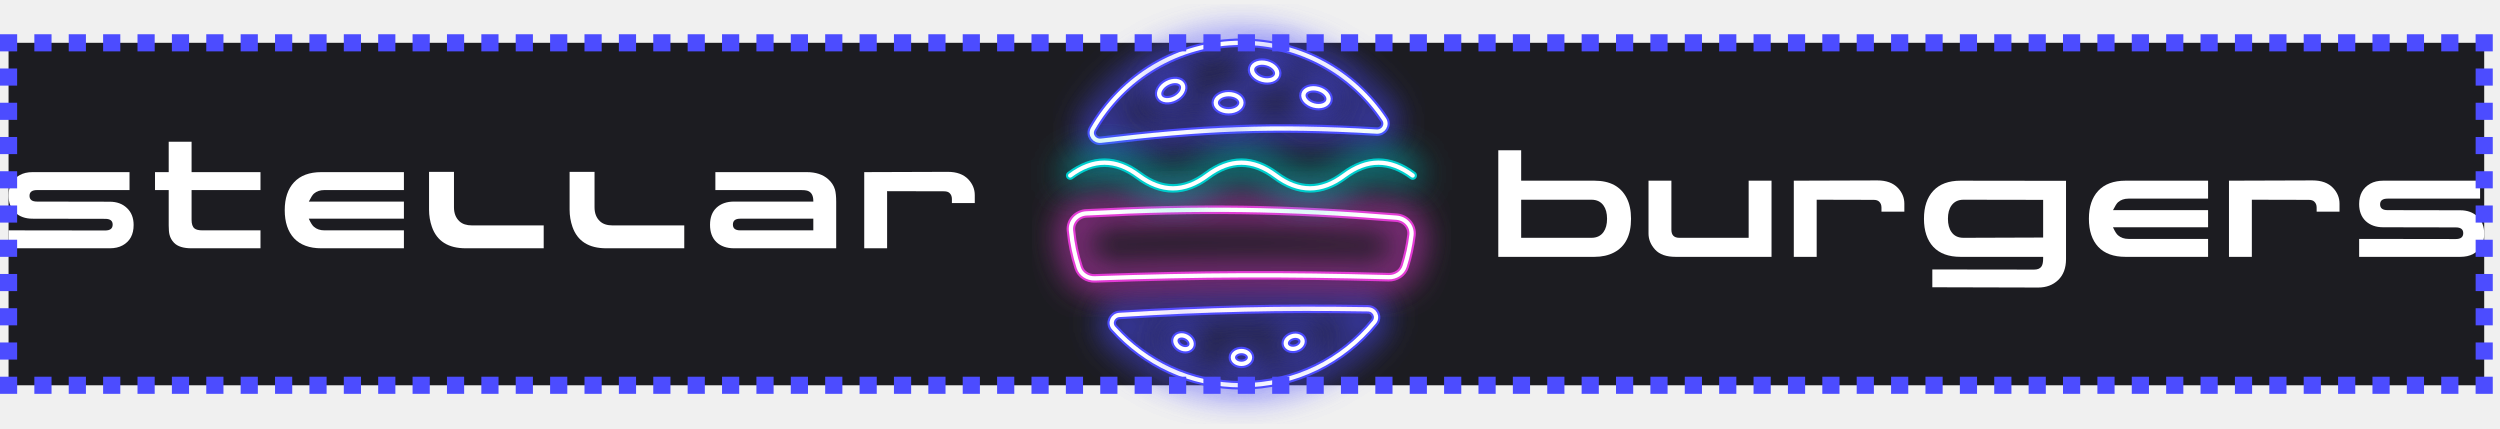
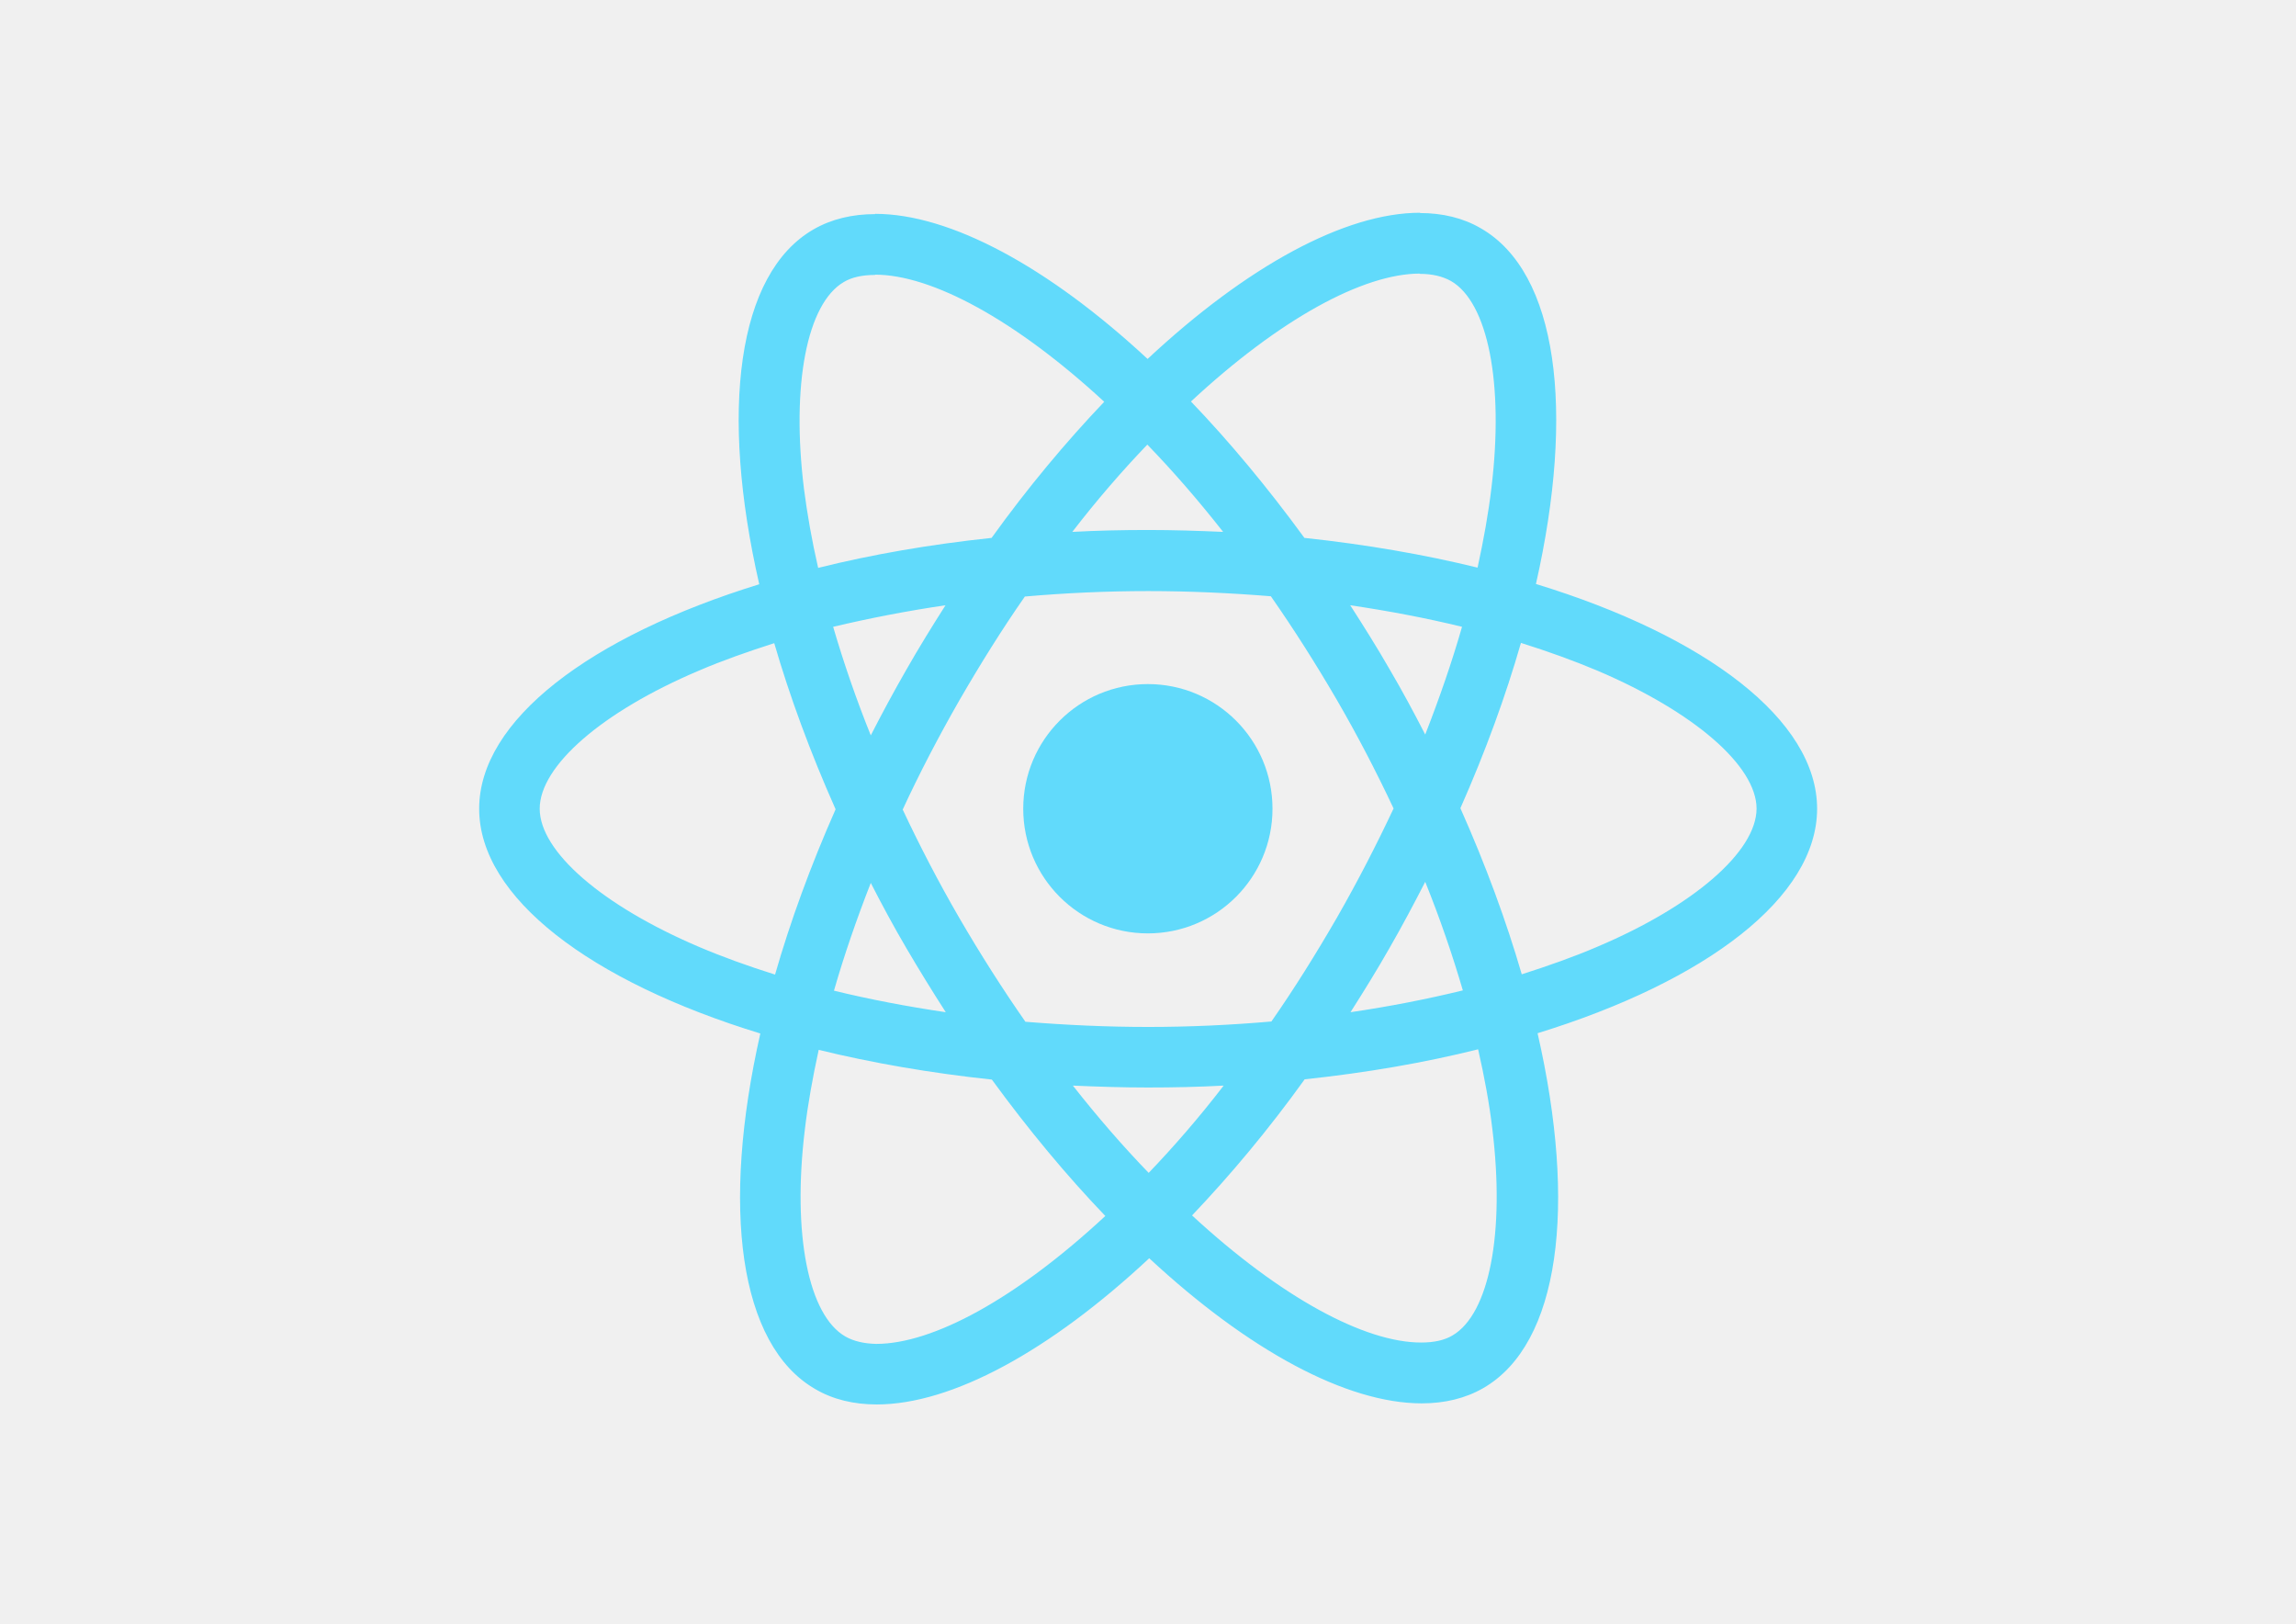
- <svg xmlns="http://www.w3.org/2000/svg" width="292" height="50" viewBox="0 0 292 50" fill="none">
-   <path d="M1 5H290.155V45H1V5Z" fill="#1C1C21" />
-   <g filter="url(#filter0_f_34135_704)">
-     <path d="M160.513 37.633C161.013 37.02 160.562 36.14 159.77 36.127C149.664 35.96 141.212 36.147 130.758 36.783C129.967 36.831 129.555 37.731 130.083 38.322C133.746 42.42 139.074 45 145.004 45C151.26 45 156.845 42.129 160.513 37.633Z" stroke="#4C4CFF" stroke-linecap="round" stroke-linejoin="round" />
-     <path d="M127.643 15.058C127.252 15.738 127.827 16.529 128.606 16.436C140.173 15.048 148.698 14.634 160.788 15.37C161.575 15.418 162.104 14.587 161.668 13.931C158.083 8.548 151.958 5 145.004 5C137.576 5 131.093 9.048 127.643 15.058Z" stroke="#4C4CFF" stroke-linecap="round" stroke-linejoin="round" />
+ <svg xmlns="http://www.w3.org/2000/svg" viewBox="0 0 841.9 595.3">
+   <g fill="#61DAFB">
+     <path d="M666.3 296.5c0-32.5-40.7-63.3-103.1-82.4 14.4-63.6 8-114.2-20.2-130.4-6.5-3.8-14.1-5.6-22.4-5.6v22.3c4.6 0 8.3.9 11.4 2.6 13.6 7.8 19.5 37.5 14.9 75.7-1.1 9.4-2.9 19.3-5.1 29.4-19.6-4.8-41-8.5-63.5-10.9-13.5-18.5-27.5-35.3-41.6-50 32.6-30.3 63.2-46.9 84-46.9V78c-27.5 0-63.5 19.6-99.9 53.6-36.4-33.8-72.4-53.2-99.9-53.2v22.3c20.7 0 51.4 16.5 84 46.6-14 14.7-28 31.4-41.3 49.9-22.6 2.4-44 6.1-63.6 11-2.3-10-4-19.7-5.2-29-4.7-38.2 1.1-67.9 14.6-75.8 3-1.8 6.9-2.6 11.5-2.6V78.5c-8.4 0-16 1.8-22.6 5.6-28.1 16.2-34.4 66.7-19.9 130.1-62.2 19.2-102.7 49.9-102.7 82.3 0 32.5 40.7 63.3 103.1 82.4-14.4 63.6-8 114.2 20.2 130.4 6.5 3.8 14.1 5.6 22.5 5.6 27.5 0 63.5-19.6 99.9-53.6 36.4 33.8 72.4 53.2 99.9 53.2 8.4 0 16-1.8 22.6-5.6 28.1-16.2 34.4-66.7 19.9-130.1 62-19.1 102.5-49.9 102.5-82.3zm-130.2-66.7c-3.7 12.9-8.3 26.2-13.5 39.5-4.1-8-8.4-16-13.1-24-4.6-8-9.5-15.8-14.4-23.4 14.2 2.1 27.9 4.7 41 7.9zm-45.8 106.5c-7.8 13.5-15.8 26.3-24.1 38.2-14.9 1.3-30 2-45.2 2-15.1 0-30.2-.7-45-1.9-8.3-11.9-16.4-24.6-24.2-38-7.6-13.1-14.5-26.4-20.8-39.8 6.2-13.4 13.2-26.8 20.7-39.9 7.8-13.5 15.8-26.3 24.1-38.2 14.9-1.3 30-2 45.2-2 15.1 0 30.2.7 45 1.9 8.3 11.9 16.4 24.6 24.2 38 7.6 13.1 14.5 26.4 20.8 39.8-6.3 13.4-13.2 26.8-20.7 39.9zm32.3-13c5.4 13.4 10 26.8 13.8 39.8-13.1 3.2-26.9 5.9-41.2 8 4.9-7.7 9.8-15.6 14.4-23.7 4.6-8 8.9-16.1 13-24.1zM421.2 430c-9.3-9.6-18.6-20.3-27.8-32 9 .4 18.2.7 27.5.7 9.4 0 18.7-.2 27.8-.7-9 11.7-18.3 22.4-27.5 32zm-74.4-58.9c-14.2-2.1-27.9-4.7-41-7.9 3.7-12.9 8.3-26.2 13.5-39.5 4.1 8 8.4 16 13.1 24 4.7 8 9.5 15.8 14.4 23.4zM420.7 163c9.3 9.6 18.6 20.3 27.8 32-9-.4-18.2-.7-27.5-.7-9.4 0-18.7.2-27.8.7 9-11.7 18.3-22.4 27.5-32zm-74 58.9c-4.9 7.7-9.8 15.6-14.4 23.7-4.6 8-8.9 16-13 24-5.4-13.4-10-26.8-13.8-39.8 13.1-3.1 26.9-5.8 41.2-7.9zm-90.5 125.2c-35.4-15.1-58.3-34.9-58.3-50.6 0-15.7 22.9-35.6 58.3-50.6 8.6-3.7 18-7 27.7-10.1 5.7 19.6 13.2 40 22.5 60.9-9.2 20.8-16.6 41.1-22.2 60.6-9.9-3.1-19.3-6.5-28-10.2zM310 490c-13.6-7.8-19.5-37.5-14.9-75.7 1.1-9.4 2.9-19.3 5.1-29.4 19.6 4.8 41 8.5 63.5 10.9 13.5 18.5 27.5 35.3 41.6 50-32.6 30.3-63.2 46.9-84 46.9-4.5-.1-8.3-1-11.3-2.7zm237.2-76.2c4.7 38.2-1.1 67.9-14.6 75.8-3 1.8-6.9 2.6-11.5 2.6-20.7 0-51.4-16.5-84-46.6 14-14.7 28-31.4 41.3-49.9 22.6-2.4 44-6.1 63.6-11 2.3 10.1 4.1 19.8 5.2 29.1zm38.5-66.7c-8.6 3.7-18 7-27.7 10.1-5.7-19.6-13.2-40-22.5-60.9 9.2-20.8 16.6-41.1 22.2-60.6 9.9 3.1 19.3 6.5 28.1 10.2 35.4 15.1 58.3 34.9 58.3 50.6-.1 15.7-23 35.6-58.4 50.6zM320.8 78.4z" />
+     <circle cx="420.9" cy="296.5" r="45.7" />
+     <path d="M520.5 78.1z" />
  </g>
-   <g filter="url(#filter1_f_34135_704)">
-     <path d="M160.513 37.633C161.013 37.02 160.562 36.14 159.77 36.127C149.664 35.96 141.212 36.147 130.758 36.783C129.967 36.831 129.555 37.731 130.083 38.322C133.746 42.42 139.074 45 145.004 45C151.26 45 156.845 42.129 160.513 37.633Z" stroke="#4C4CFF" stroke-linecap="round" stroke-linejoin="round" />
-     <path d="M127.643 15.058C127.252 15.738 127.827 16.529 128.606 16.436C140.173 15.048 148.698 14.634 160.788 15.37C161.575 15.418 162.104 14.587 161.668 13.931C158.083 8.548 151.958 5 145.004 5C137.576 5 131.093 9.048 127.643 15.058Z" stroke="#4C4CFF" stroke-linecap="round" stroke-linejoin="round" />
-   </g>
-   <path d="M160.513 37.633C161.013 37.02 160.562 36.14 159.77 36.127C149.664 35.96 141.212 36.147 130.758 36.783C129.967 36.831 129.555 37.731 130.083 38.322C133.746 42.42 139.074 45 145.004 45C151.26 45 156.845 42.129 160.513 37.633Z" stroke="#4C4CFF" stroke-linecap="round" stroke-linejoin="round" />
-   <path d="M127.643 15.058C127.252 15.738 127.827 16.529 128.606 16.436C140.173 15.048 148.698 14.634 160.788 15.37C161.575 15.418 162.104 14.587 161.668 13.931C158.083 8.548 151.958 5 145.004 5C137.576 5 131.093 9.048 127.643 15.058Z" stroke="#4C4CFF" stroke-linecap="round" stroke-linejoin="round" />
-   <path d="M160.513 37.633C161.013 37.02 160.562 36.14 159.77 36.127C149.664 35.96 141.212 36.147 130.758 36.783C129.967 36.831 129.555 37.731 130.083 38.322C133.746 42.42 139.074 45 145.004 45C151.26 45 156.845 42.129 160.513 37.633Z" stroke="white" stroke-width="0.5" stroke-linecap="round" stroke-linejoin="round" />
-   <path d="M127.643 15.058C127.252 15.738 127.827 16.529 128.606 16.436C140.173 15.048 148.698 14.634 160.788 15.37C161.575 15.418 162.104 14.587 161.668 13.931C158.083 8.548 151.958 5 145.004 5C137.576 5 131.093 9.048 127.643 15.058Z" stroke="white" stroke-width="0.5" stroke-linecap="round" stroke-linejoin="round" />
-   <g filter="url(#filter2_f_34135_704)">
-     <path d="M164.859 27.466C164.988 26.413 164.172 25.512 163.115 25.426C150.235 24.388 140.184 24.225 126.89 24.924C125.831 24.98 124.99 25.86 125.089 26.916C125.23 28.415 125.537 29.865 125.991 31.25C126.253 32.047 127.032 32.541 127.871 32.512C140.383 32.078 150.06 32.047 162.196 32.375C163.035 32.397 163.811 31.898 164.066 31.098C164.439 29.93 164.707 28.715 164.859 27.466Z" stroke="#E33CD5" stroke-linecap="round" stroke-linejoin="round" />
-   </g>
-   <g filter="url(#filter3_f_34135_704)">
-     <path d="M164.859 27.466C164.988 26.413 164.172 25.512 163.115 25.426C150.235 24.388 140.184 24.225 126.89 24.924C125.831 24.98 124.99 25.86 125.089 26.916C125.23 28.415 125.537 29.865 125.991 31.25C126.253 32.047 127.032 32.541 127.871 32.512C140.383 32.078 150.06 32.047 162.196 32.375C163.035 32.397 163.811 31.898 164.066 31.098C164.439 29.93 164.707 28.715 164.859 27.466Z" stroke="#E33CD5" stroke-linecap="round" stroke-linejoin="round" />
-   </g>
-   <path d="M164.859 27.466C164.988 26.413 164.172 25.512 163.115 25.426C150.235 24.388 140.184 24.225 126.89 24.924C125.831 24.98 124.99 25.86 125.089 26.916C125.23 28.415 125.537 29.865 125.991 31.25C126.253 32.047 127.032 32.541 127.871 32.512C140.383 32.078 150.06 32.047 162.196 32.375C163.035 32.397 163.811 31.898 164.066 31.098C164.439 29.93 164.707 28.715 164.859 27.466Z" stroke="#E33CD5" stroke-linecap="round" stroke-linejoin="round" />
-   <path d="M164.859 27.466C164.988 26.413 164.172 25.512 163.115 25.426C150.235 24.388 140.184 24.225 126.89 24.924C125.831 24.98 124.99 25.86 125.089 26.916C125.23 28.415 125.537 29.865 125.991 31.25C126.253 32.047 127.032 32.541 127.871 32.512C140.383 32.078 150.06 32.047 162.196 32.375C163.035 32.397 163.811 31.898 164.066 31.098C164.439 29.93 164.707 28.715 164.859 27.466Z" stroke="white" stroke-width="0.5" stroke-linecap="round" stroke-linejoin="round" />
-   <g filter="url(#filter4_f_34135_704)">
-     <path d="M125 20.5C127.667 18.5 130.333 18.5 133 20.5C135.667 22.5 138.333 22.5 141 20.5C143.667 18.5 146.333 18.5 149 20.5C151.667 22.5 154.333 22.5 157 20.5C159.667 18.5 162.333 18.5 165 20.5" stroke="#00CCCC" stroke-linecap="round" stroke-linejoin="round" />
-   </g>
-   <g filter="url(#filter5_f_34135_704)">
-     <path d="M125 20.5C127.667 18.5 130.333 18.5 133 20.5C135.667 22.5 138.333 22.5 141 20.5C143.667 18.5 146.333 18.5 149 20.5C151.667 22.5 154.333 22.5 157 20.5C159.667 18.5 162.333 18.5 165 20.5" stroke="#00CCCC" stroke-linecap="round" stroke-linejoin="round" />
-   </g>
-   <path d="M125 20.5C127.667 18.5 130.333 18.5 133 20.5C135.667 22.5 138.333 22.5 141 20.5C143.667 18.5 146.333 18.5 149 20.5C151.667 22.5 154.333 22.5 157 20.5C159.667 18.5 162.333 18.5 165 20.5" stroke="#00CCCC" stroke-linecap="round" stroke-linejoin="round" />
-   <path d="M125 20.5C127.667 18.5 130.333 18.5 133 20.5C135.667 22.5 138.333 22.5 141 20.5C143.667 18.5 146.333 18.5 149 20.5C151.667 22.5 154.333 22.5 157 20.5C159.667 18.5 162.333 18.5 165 20.5" stroke="white" stroke-width="0.5" stroke-linecap="round" stroke-linejoin="round" />
-   <g filter="url(#filter6_f_34135_704)">
-     <ellipse rx="1" ry="0.75" transform="matrix(0.885492 0.464655 0.464655 -0.885492 138.234 39.9812)" stroke="#4C4CFF" />
-     <ellipse cx="153.708" cy="11.354" rx="1.5" ry="1" transform="rotate(15 153.708 11.3542)" stroke="#4C4CFF" />
-     <ellipse rx="1" ry="0.75" transform="matrix(0.965926 -0.258819 -0.258819 -0.965926 151.16 39.9833)" stroke="#4C4CFF" />
-     <ellipse cx="143.5" cy="12" rx="1.5" ry="1" transform="rotate(180 143.5 12)" stroke="#4C4CFF" />
-     <ellipse cx="147.708" cy="8.354" rx="1.5" ry="1" transform="rotate(15 147.708 8.35415)" stroke="#4C4CFF" />
-     <ellipse rx="1" ry="0.75" transform="matrix(1 0 0 -1 145 41.75)" stroke="#4C4CFF" />
-     <ellipse cx="136.793" cy="10.583" rx="1.5" ry="1" transform="rotate(-27.6879 136.793 10.5826)" stroke="#4C4CFF" />
-   </g>
-   <g filter="url(#filter7_f_34135_704)">
-     <ellipse rx="1" ry="0.75" transform="matrix(0.885492 0.464655 0.464655 -0.885492 138.234 39.9812)" stroke="#4C4CFF" />
-     <ellipse cx="153.708" cy="11.354" rx="1.5" ry="1" transform="rotate(15 153.708 11.3542)" stroke="#4C4CFF" />
-     <ellipse rx="1" ry="0.75" transform="matrix(0.965926 -0.258819 -0.258819 -0.965926 151.16 39.9833)" stroke="#4C4CFF" />
-     <ellipse cx="143.5" cy="12" rx="1.5" ry="1" transform="rotate(180 143.5 12)" stroke="#4C4CFF" />
-     <ellipse cx="147.708" cy="8.354" rx="1.5" ry="1" transform="rotate(15 147.708 8.35415)" stroke="#4C4CFF" />
-     <ellipse rx="1" ry="0.75" transform="matrix(1 0 0 -1 145 41.75)" stroke="#4C4CFF" />
-     <ellipse cx="136.793" cy="10.583" rx="1.5" ry="1" transform="rotate(-27.6879 136.793 10.5826)" stroke="#4C4CFF" />
-   </g>
-   <ellipse rx="1" ry="0.75" transform="matrix(0.885492 0.464655 0.464655 -0.885492 138.234 39.9812)" stroke="#4C4CFF" />
-   <ellipse cx="153.708" cy="11.354" rx="1.5" ry="1" transform="rotate(15 153.708 11.3542)" stroke="#4C4CFF" />
-   <ellipse rx="1" ry="0.75" transform="matrix(0.965926 -0.258819 -0.258819 -0.965926 151.16 39.9833)" stroke="#4C4CFF" />
-   <ellipse cx="143.5" cy="12" rx="1.5" ry="1" transform="rotate(180 143.5 12)" stroke="#4C4CFF" />
-   <ellipse cx="147.708" cy="8.354" rx="1.5" ry="1" transform="rotate(15 147.708 8.35415)" stroke="#4C4CFF" />
-   <ellipse rx="1" ry="0.75" transform="matrix(1 0 0 -1 145 41.75)" stroke="#4C4CFF" />
-   <ellipse cx="136.793" cy="10.583" rx="1.5" ry="1" transform="rotate(-27.6879 136.793 10.5826)" stroke="#4C4CFF" />
-   <ellipse rx="1" ry="0.75" transform="matrix(0.885492 0.464655 0.464655 -0.885492 138.234 39.9812)" stroke="white" stroke-width="0.5" />
-   <ellipse cx="153.708" cy="11.354" rx="1.5" ry="1" transform="rotate(15 153.708 11.3542)" stroke="white" stroke-width="0.5" />
-   <ellipse rx="1" ry="0.75" transform="matrix(0.965926 -0.258819 -0.258819 -0.965926 151.16 39.9833)" stroke="white" stroke-width="0.5" />
-   <ellipse cx="143.5" cy="12" rx="1.5" ry="1" transform="rotate(180 143.5 12)" stroke="white" stroke-width="0.5" />
-   <ellipse cx="147.708" cy="8.354" rx="1.5" ry="1" transform="rotate(15 147.708 8.35415)" stroke="white" stroke-width="0.5" />
-   <ellipse rx="1" ry="0.75" transform="matrix(1 0 0 -1 145 41.75)" stroke="white" stroke-width="0.5" />
-   <ellipse cx="136.793" cy="10.583" rx="1.5" ry="1" transform="rotate(-27.6879 136.793 10.5826)" stroke="white" stroke-width="0.5" />
-   <path d="M3.8 25.544C2.968 25.544 2.291 25.304 1.768 24.824C1.256 24.333 1 23.672 1 22.84C1 21.741 1.432 20.947 2.296 20.456C2.712 20.221 3.213 20.104 3.8 20.104H15.128V22.2H4.328C3.741 22.2 3.448 22.424 3.448 22.872C3.448 23.32 3.741 23.544 4.328 23.544L12.808 23.56C13.64 23.56 14.312 23.805 14.824 24.296C15.347 24.787 15.608 25.448 15.608 26.28C15.608 27.4 15.176 28.195 14.312 28.664C13.907 28.888 13.405 29 12.808 29H1V26.904L12.28 26.92C12.867 26.92 13.16 26.691 13.16 26.232C13.16 25.784 12.867 25.56 12.28 25.56L3.8 25.544Z" fill="white" />
-   <path d="M30.425 29H22.361C21.422 29 20.745 28.787 20.329 28.36C20.062 28.083 19.886 27.768 19.801 27.416C19.737 27.181 19.705 26.819 19.705 26.328V22.2H18.105V20.104H19.705V16.552H22.377V20.104H30.425V22.2H22.377V25.672C22.377 26.163 22.489 26.499 22.713 26.68C22.894 26.829 23.198 26.904 23.625 26.904H30.425V29Z" fill="white" />
-   <path d="M37.881 26.904H47.177V29H37.529C36.142 29 35.081 28.611 34.345 27.832C33.62 27.043 33.257 25.949 33.257 24.552C33.257 23.155 33.62 22.067 34.345 21.288C35.081 20.499 36.142 20.104 37.529 20.104H47.177V22.2H37.881C37.39 22.2 36.985 22.339 36.665 22.616C36.516 22.744 36.324 23.043 36.089 23.512L36.073 23.544H47.177V25.544H36.073L36.089 25.592C36.302 26.051 36.494 26.349 36.665 26.488C36.985 26.765 37.39 26.904 37.881 26.904Z" fill="white" />
-   <path d="M54.4 29C52.352 29 51.035 28.168 50.448 26.504C50.224 25.864 50.112 25.192 50.112 24.488V20.072H53.024V24.216C53.024 24.909 53.238 25.453 53.664 25.848C54.006 26.168 54.496 26.328 55.136 26.328H63.504V29H54.4Z" fill="white" />
-   <path d="M70.818 29C68.77 29 67.452 28.168 66.866 26.504C66.642 25.864 66.53 25.192 66.53 24.488V20.072H69.442V24.216C69.442 24.909 69.655 25.453 70.082 25.848C70.423 26.168 70.914 26.328 71.554 26.328H79.922V29H70.818Z" fill="white" />
-   <path d="M83.555 22.2V20.104H94.227C95.283 20.104 96.121 20.381 96.739 20.936C97.123 21.277 97.385 21.677 97.523 22.136C97.619 22.477 97.667 22.957 97.667 23.576V29H85.747C84.873 29 84.185 28.76 83.683 28.28C83.182 27.8 82.931 27.128 82.931 26.264C82.931 25.4 83.182 24.733 83.683 24.264C84.195 23.784 84.883 23.544 85.747 23.544H94.995V23.464C94.995 22.803 94.75 22.403 94.259 22.264C94.11 22.221 93.881 22.2 93.571 22.2H83.555ZM94.995 26.904V25.544H86.451C85.886 25.544 85.603 25.773 85.603 26.232C85.603 26.68 85.886 26.904 86.451 26.904H94.995Z" fill="white" />
-   <path d="M111.182 23.24C111.182 22.941 111.087 22.707 110.895 22.536C110.756 22.408 110.543 22.344 110.255 22.344L103.614 22.328V29H100.942V20.104L110.702 20.072C111.748 20.072 112.548 20.365 113.103 20.952C113.604 21.485 113.854 22.099 113.854 22.792V23.72H111.182V23.24Z" fill="white" />
-   <path d="M186.232 30H175V17.552H177.672V21.104H186.232C188.045 21.104 189.299 21.776 189.992 23.12C190.333 23.781 190.504 24.592 190.504 25.552C190.504 27.483 189.843 28.795 188.52 29.488C187.869 29.829 187.107 30 186.232 30ZM185.88 23.328H177.672V27.776H185.88C186.499 27.776 186.968 27.552 187.288 27.104C187.565 26.72 187.704 26.203 187.704 25.552C187.704 24.901 187.565 24.384 187.288 24C186.968 23.552 186.499 23.328 185.88 23.328Z" fill="white" />
-   <path d="M195.219 26.832C195.219 27.461 195.528 27.776 196.147 27.776H204.243V21.104H206.915V30H195.715C194.627 30 193.827 29.717 193.315 29.152C192.803 28.587 192.547 27.963 192.547 27.28V21.104H195.219V26.832Z" fill="white" />
-   <path d="M219.756 24.24C219.756 23.941 219.66 23.707 219.468 23.536C219.329 23.408 219.116 23.344 218.828 23.344L212.188 23.328V30H209.516V21.104L219.276 21.072C220.321 21.072 221.121 21.365 221.676 21.952C222.177 22.485 222.428 23.099 222.428 23.792V24.72H219.756V24.24Z" fill="white" />
-   <path d="M241.311 21.12V30.256C241.311 31.301 241.007 32.117 240.399 32.704C239.791 33.291 239.012 33.584 238.063 33.584L225.695 33.552V31.472L237.583 31.488C237.999 31.488 238.287 31.365 238.447 31.12C238.575 30.928 238.639 30.613 238.639 30.176V30H228.991C227.604 30 226.543 29.611 225.807 28.832C225.081 28.043 224.719 26.949 224.719 25.552C224.719 24.155 225.081 23.067 225.807 22.288C226.543 21.499 227.604 21.104 228.991 21.104L241.311 21.12ZM229.343 23.328C228.724 23.328 228.255 23.552 227.935 24C227.657 24.384 227.519 24.901 227.519 25.552C227.519 26.203 227.657 26.72 227.935 27.104C228.244 27.552 228.713 27.776 229.343 27.776L238.639 27.744V23.344L229.343 23.328Z" fill="white" />
-   <path d="M248.608 27.904H257.904V30H248.256C246.87 30 245.808 29.611 245.072 28.832C244.347 28.043 243.984 26.949 243.984 25.552C243.984 24.155 244.347 23.067 245.072 22.288C245.808 21.499 246.87 21.104 248.256 21.104H257.904V23.2H248.608C248.118 23.2 247.712 23.339 247.392 23.616C247.243 23.744 247.051 24.043 246.816 24.512L246.8 24.544H257.904V26.544H246.8L246.816 26.592C247.03 27.051 247.222 27.349 247.392 27.488C247.712 27.765 248.118 27.904 248.608 27.904Z" fill="white" />
-   <path d="M270.584 24.24C270.584 23.941 270.488 23.707 270.296 23.536C270.157 23.408 269.944 23.344 269.656 23.344L263.016 23.328V30H260.344V21.104L270.104 21.072C271.149 21.072 271.949 21.365 272.504 21.952C273.005 22.485 273.256 23.099 273.256 23.792V24.72H270.584V24.24Z" fill="white" />
-   <path d="M278.347 26.544C277.515 26.544 276.838 26.304 276.315 25.824C275.803 25.333 275.547 24.672 275.547 23.84C275.547 22.741 275.979 21.947 276.843 21.456C277.259 21.221 277.76 21.104 278.347 21.104H289.675V23.2H278.875C278.288 23.2 277.995 23.424 277.995 23.872C277.995 24.32 278.288 24.544 278.875 24.544L287.355 24.56C288.187 24.56 288.859 24.805 289.371 25.296C289.894 25.787 290.155 26.448 290.155 27.28C290.155 28.4 289.723 29.195 288.859 29.664C288.454 29.888 287.952 30 287.355 30H275.547V27.904L286.827 27.92C287.414 27.92 287.707 27.691 287.707 27.232C287.707 26.784 287.414 26.56 286.827 26.56L278.347 26.544Z" fill="white" />
-   <path d="M1 5V4.5H0.5V5H1ZM290.155 5H290.655V4.5H290.155V5ZM290.155 45V45.5H290.655V45H290.155ZM1 45H0.5V45.5H1V45ZM0.5 5V6H1.5V5H0.5ZM0.5 8V10H1.5V8H0.5ZM0.5 12V14H1.5V12H0.5ZM0.5 16V18H1.5V16H0.5ZM0.5 20V22H1.5V20H0.5ZM0.5 24V26H1.5V24H0.5ZM0.5 28V30H1.5V28H0.5ZM0.5 32V34H1.5V32H0.5ZM0.5 36V38H1.5V36H0.5ZM0.5 40V42H1.5V40H0.5ZM0.5 44V45H1.5V44H0.5ZM1 45.5H2.004V44.5H1V45.5ZM4.012 45.5H6.02V44.5H4.012V45.5ZM8.028 45.5H10.036V44.5H8.028V45.5ZM12.044 45.5H14.052V44.5H12.044V45.5ZM16.06 45.5H18.068V44.5H16.06V45.5ZM20.076 45.5H22.084V44.5H20.076V45.5ZM24.092 45.5H26.1V44.5H24.092V45.5ZM28.108 45.5H30.116V44.5H28.108V45.5ZM32.124 45.5H34.132V44.5H32.124V45.5ZM36.14 45.5H38.148V44.5H36.14V45.5ZM40.156 45.5H42.164V44.5H40.156V45.5ZM44.172 45.5H46.18V44.5H44.172V45.5ZM48.188 45.5H50.197V44.5H48.188V45.5ZM52.205 45.5H54.212V44.5H52.205V45.5ZM56.221 45.5H58.229V44.5H56.221V45.5ZM60.237 45.5H62.245V44.5H60.237V45.5ZM64.253 45.5H66.261V44.5H64.253V45.5ZM68.269 45.5H70.277V44.5H68.269V45.5ZM72.285 45.5H74.293V44.5H72.285V45.5ZM76.301 45.5H78.309V44.5H76.301V45.5ZM80.317 45.5H82.325V44.5H80.317V45.5ZM84.333 45.5H86.341V44.5H84.333V45.5ZM88.349 45.5H90.357V44.5H88.349V45.5ZM92.365 45.5H94.373V44.5H92.365V45.5ZM96.381 45.5H98.389V44.5H96.381V45.5ZM100.397 45.5H102.405V44.5H100.397V45.5ZM104.413 45.5H106.421V44.5H104.413V45.5ZM108.429 45.5H110.437V44.5H108.429V45.5ZM112.445 45.5H114.453V44.5H112.445V45.5ZM116.461 45.5H118.469V44.5H116.461V45.5ZM120.477 45.5H122.485V44.5H120.477V45.5ZM124.493 45.5H126.501V44.5H124.493V45.5ZM128.509 45.5H130.517V44.5H128.509V45.5ZM132.525 45.5H134.533V44.5H132.525V45.5ZM136.541 45.5H138.549V44.5H136.541V45.5ZM140.557 45.5H142.565V44.5H140.557V45.5ZM144.573 45.5H146.581V44.5H144.573V45.5ZM148.589 45.5H150.597V44.5H148.589V45.5ZM152.606 45.5H154.614V44.5H152.606V45.5ZM156.622 45.5H158.63V44.5H156.622V45.5ZM160.638 45.5H162.646V44.5H160.638V45.5ZM164.654 45.5H166.662V44.5H164.654V45.5ZM168.67 45.5H170.678V44.5H168.67V45.5ZM172.686 45.5H174.694V44.5H172.686V45.5ZM176.702 45.5H178.71V44.5H176.702V45.5ZM180.718 45.5H182.726V44.5H180.718V45.5ZM184.734 45.5H186.742V44.5H184.734V45.5ZM188.75 45.5H190.758V44.5H188.75V45.5ZM192.766 45.5H194.774V44.5H192.766V45.5ZM196.782 45.5H198.79V44.5H196.782V45.5ZM200.798 45.5H202.806V44.5H200.798V45.5ZM204.814 45.5H206.822V44.5H204.814V45.5ZM208.83 45.5H210.838V44.5H208.83V45.5ZM212.846 45.5H214.854V44.5H212.846V45.5ZM216.862 45.5H218.87V44.5H216.862V45.5ZM220.878 45.5H222.886V44.5H220.878V45.5ZM224.894 45.5H226.902V44.5H224.894V45.5ZM228.911 45.5H230.919V44.5H228.911V45.5ZM232.927 45.5H234.935V44.5H232.927V45.5ZM236.943 45.5H238.951V44.5H236.943V45.5ZM240.959 45.5H242.967V44.5H240.959V45.5ZM244.975 45.5H246.983V44.5H244.975V45.5ZM248.991 45.5H250.999V44.5H248.991V45.5ZM253.007 45.5H255.015V44.5H253.007V45.5ZM257.023 45.5H259.031V44.5H257.023V45.5ZM261.039 45.5H263.047V44.5H261.039V45.5ZM265.055 45.5H267.063V44.5H265.055V45.5ZM269.071 45.5H271.079V44.5H269.071V45.5ZM273.087 45.5H275.095V44.5H273.087V45.5ZM277.103 45.5H279.111V44.5H277.103V45.5ZM281.119 45.5H283.127V44.5H281.119V45.5ZM285.135 45.5H287.143V44.5H285.135V45.5ZM289.151 45.5H290.155V44.5H289.151V45.5ZM290.655 45V44H289.655V45H290.655ZM290.655 42V40H289.655V42H290.655ZM290.655 38V36H289.655V38H290.655ZM290.655 34V32H289.655V34H290.655ZM290.655 30V28H289.655V30H290.655ZM290.655 26V24H289.655V26H290.655ZM290.655 22V20H289.655V22H290.655ZM290.655 18V16H289.655V18H290.655ZM290.655 14V12H289.655V14H290.655ZM290.655 10V8H289.655V10H290.655ZM290.655 6V5H289.655V6H290.655ZM290.155 4.5H289.151V5.5H290.155V4.5ZM287.143 4.5H285.135V5.5H287.143V4.5ZM283.127 4.5H281.119V5.5H283.127V4.5ZM279.111 4.5H277.103V5.5H279.111V4.5ZM275.095 4.5H273.087V5.5H275.095V4.5ZM271.079 4.5H269.071V5.5H271.079V4.5ZM267.063 4.5H265.055V5.5H267.063V4.5ZM263.047 4.5H261.039V5.5H263.047V4.5ZM259.031 4.5H257.023V5.5H259.031V4.5ZM255.015 4.5H253.007V5.5H255.015V4.5ZM250.998 4.5H248.99V5.5H250.998V4.5ZM246.982 4.5H244.974V5.5H246.982V4.5ZM242.966 4.5H240.958V5.5H242.966V4.5ZM238.95 4.5H236.942V5.5H238.95V4.5ZM234.934 4.5H232.926V5.5H234.934V4.5ZM230.918 4.5H228.91V5.5H230.918V4.5ZM226.902 4.5H224.894V5.5H226.902V4.5ZM222.886 4.5H220.878V5.5H222.886V4.5ZM218.87 4.5H216.862V5.5H218.87V4.5ZM214.854 4.5H212.846V5.5H214.854V4.5ZM210.838 4.5H208.83V5.5H210.838V4.5ZM206.822 4.5H204.814V5.5H206.822V4.5ZM202.806 4.5H200.798V5.5H202.806V4.5ZM198.79 4.5H196.782V5.5H198.79V4.5ZM194.774 4.5H192.766V5.5H194.774V4.5ZM190.758 4.5H188.75V5.5H190.758V4.5ZM186.742 4.5H184.734V5.5H186.742V4.5ZM182.726 4.5H180.718V5.5H182.726V4.5ZM178.71 4.5H176.702V5.5H178.71V4.5ZM174.694 4.5H172.686V5.5H174.694V4.5ZM170.678 4.5H168.67V5.5H170.678V4.5ZM166.662 4.5H164.654V5.5H166.662V4.5ZM162.646 4.5H160.638V5.5H162.646V4.5ZM158.63 4.5H156.622V5.5H158.63V4.5ZM154.614 4.5H152.606V5.5H154.614V4.5ZM150.598 4.5H148.589V5.5H150.598V4.5ZM146.581 4.5H144.573V5.5H146.581V4.5ZM142.565 4.5H140.557V5.5H142.565V4.5ZM138.549 4.5H136.541V5.5H138.549V4.5ZM134.533 4.5H132.525V5.5H134.533V4.5ZM130.517 4.5H128.509V5.5H130.517V4.5ZM126.501 4.5H124.493V5.5H126.501V4.5ZM122.485 4.5H120.477V5.5H122.485V4.5ZM118.469 4.5H116.461V5.5H118.469V4.5ZM114.453 4.5H112.445V5.5H114.453V4.5ZM110.437 4.5H108.429V5.5H110.437V4.5ZM106.421 4.5H104.413V5.5H106.421V4.5ZM102.405 4.5H100.397V5.5H102.405V4.5ZM98.389 4.5H96.381V5.5H98.389V4.5ZM94.373 4.5H92.365V5.5H94.373V4.5ZM90.357 4.5H88.349V5.5H90.357V4.5ZM86.341 4.5H84.333V5.5H86.341V4.5ZM82.325 4.5H80.317V5.5H82.325V4.5ZM78.309 4.5H76.3V5.5H78.309V4.5ZM74.293 4.5H72.284V5.5H74.293V4.5ZM70.276 4.5H68.268V5.5H70.276V4.5ZM66.26 4.5H64.252V5.5H66.26V4.5ZM62.244 4.5H60.236V5.5H62.244V4.5ZM58.228 4.5H56.22V5.5H58.228V4.5ZM54.212 4.5H52.204V5.5H54.212V4.5ZM50.196 4.5H48.188V5.5H50.196V4.5ZM46.18 4.5H44.172V5.5H46.18V4.5ZM42.164 4.5H40.156V5.5H42.164V4.5ZM38.148 4.5H36.14V5.5H38.148V4.5ZM34.132 4.5H32.124V5.5H34.132V4.5ZM30.116 4.5H28.108V5.5H30.116V4.5ZM26.1 4.5H24.092V5.5H26.1V4.5ZM22.084 4.5H20.076V5.5H22.084V4.5ZM18.068 4.5H16.06V5.5H18.068V4.5ZM14.052 4.5H12.044V5.5H14.052V4.5ZM10.036 4.5H8.028V5.5H10.036V4.5ZM6.02 4.5H4.012V5.5H6.02V4.5ZM2.004 4.5H1V5.5H2.004V4.5ZM1 5V4H0V5H1ZM290.155 5H291.155V4H290.155V5ZM290.155 45V46H291.155V45H290.155ZM1 45H0V46H1V45ZM0 5V6H2V5H0ZM0 8V10H2V8H0ZM0 12V14H2V12H0ZM0 16V18H2V16H0ZM0 20V22H2V20H0ZM0 24V26H2V24H0ZM0 28V30H2V28H0ZM0 32V34H2V32H0ZM0 36V38H2V36H0ZM0 40V42H2V40H0ZM0 44V45H2V44H0ZM1 46H2.004V44H1V46ZM4.012 46H6.02V44H4.012V46ZM8.028 46H10.036V44H8.028V46ZM12.044 46H14.052V44H12.044V46ZM16.06 46H18.068V44H16.06V46ZM20.076 46H22.084V44H20.076V46ZM24.092 46H26.1V44H24.092V46ZM28.108 46H30.116V44H28.108V46ZM32.124 46H34.132V44H32.124V46ZM36.14 46H38.148V44H36.14V46ZM40.156 46H42.164V44H40.156V46ZM44.172 46H46.18V44H44.172V46ZM48.188 46H50.197V44H48.188V46ZM52.205 46H54.212V44H52.205V46ZM56.221 46H58.229V44H56.221V46ZM60.237 46H62.245V44H60.237V46ZM64.253 46H66.261V44H64.253V46ZM68.269 46H70.277V44H68.269V46ZM72.285 46H74.293V44H72.285V46ZM76.301 46H78.309V44H76.301V46ZM80.317 46H82.325V44H80.317V46ZM84.333 46H86.341V44H84.333V46ZM88.349 46H90.357V44H88.349V46ZM92.365 46H94.373V44H92.365V46ZM96.381 46H98.389V44H96.381V46ZM100.397 46H102.405V44H100.397V46ZM104.413 46H106.421V44H104.413V46ZM108.429 46H110.437V44H108.429V46ZM112.445 46H114.453V44H112.445V46ZM116.461 46H118.469V44H116.461V46ZM120.477 46H122.485V44H120.477V46ZM124.493 46H126.501V44H124.493V46ZM128.509 46H130.517V44H128.509V46ZM132.525 46H134.533V44H132.525V46ZM136.541 46H138.549V44H136.541V46ZM140.557 46H142.565V44H140.557V46ZM144.573 46H146.581V44H144.573V46ZM148.589 46H150.597V44H148.589V46ZM152.606 46H154.614V44H152.606V46ZM156.622 46H158.63V44H156.622V46ZM160.638 46H162.646V44H160.638V46ZM164.654 46H166.662V44H164.654V46ZM168.67 46H170.678V44H168.67V46ZM172.686 46H174.694V44H172.686V46ZM176.702 46H178.71V44H176.702V46ZM180.718 46H182.726V44H180.718V46ZM184.734 46H186.742V44H184.734V46ZM188.75 46H190.758V44H188.75V46ZM192.766 46H194.774V44H192.766V46ZM196.782 46H198.79V44H196.782V46ZM200.798 46H202.806V44H200.798V46ZM204.814 46H206.822V44H204.814V46ZM208.83 46H210.838V44H208.83V46ZM212.846 46H214.854V44H212.846V46ZM216.862 46H218.87V44H216.862V46ZM220.878 46H222.886V44H220.878V46ZM224.894 46H226.902V44H224.894V46ZM228.911 46H230.919V44H228.911V46ZM232.927 46H234.935V44H232.927V46ZM236.943 46H238.951V44H236.943V46ZM240.959 46H242.967V44H240.959V46ZM244.975 46H246.983V44H244.975V46ZM248.991 46H250.999V44H248.991V46ZM253.007 46H255.015V44H253.007V46ZM257.023 46H259.031V44H257.023V46ZM261.039 46H263.047V44H261.039V46ZM265.055 46H267.063V44H265.055V46ZM269.071 46H271.079V44H269.071V46ZM273.087 46H275.095V44H273.087V46ZM277.103 46H279.111V44H277.103V46ZM281.119 46H283.127V44H281.119V46ZM285.135 46H287.143V44H285.135V46ZM289.151 46H290.155V44H289.151V46ZM291.155 45V44H289.155V45H291.155ZM291.155 42V40H289.155V42H291.155ZM291.155 38V36H289.155V38H291.155ZM291.155 34V32H289.155V34H291.155ZM291.155 30V28H289.155V30H291.155ZM291.155 26V24H289.155V26H291.155ZM291.155 22V20H289.155V22H291.155ZM291.155 18V16H289.155V18H291.155ZM291.155 14V12H289.155V14H291.155ZM291.155 10V8H289.155V10H291.155ZM291.155 6V5H289.155V6H291.155ZM290.155 4H289.151V6H290.155V4ZM287.143 4H285.135V6H287.143V4ZM283.127 4H281.119V6H283.127V4ZM279.111 4H277.103V6H279.111V4ZM275.095 4H273.087V6H275.095V4ZM271.079 4H269.071V6H271.079V4ZM267.063 4H265.055V6H267.063V4ZM263.047 4H261.039V6H263.047V4ZM259.031 4H257.023V6H259.031V4ZM255.015 4H253.007V6H255.015V4ZM250.998 4H248.99V6H250.998V4ZM246.982 4H244.974V6H246.982V4ZM242.966 4H240.958V6H242.966V4ZM238.95 4H236.942V6H238.95V4ZM234.934 4H232.926V6H234.934V4ZM230.918 4H228.91V6H230.918V4ZM226.902 4H224.894V6H226.902V4ZM222.886 4H220.878V6H222.886V4ZM218.87 4H216.862V6H218.87V4ZM214.854 4H212.846V6H214.854V4ZM210.838 4H208.83V6H210.838V4ZM206.822 4H204.814V6H206.822V4ZM202.806 4H200.798V6H202.806V4ZM198.79 4H196.782V6H198.79V4ZM194.774 4H192.766V6H194.774V4ZM190.758 4H188.75V6H190.758V4ZM186.742 4H184.734V6H186.742V4ZM182.726 4H180.718V6H182.726V4ZM178.71 4H176.702V6H178.71V4ZM174.694 4H172.686V6H174.694V4ZM170.678 4H168.67V6H170.678V4ZM166.662 4H164.654V6H166.662V4ZM162.646 4H160.638V6H162.646V4ZM158.63 4H156.622V6H158.63V4ZM154.614 4H152.606V6H154.614V4ZM150.598 4H148.589V6H150.598V4ZM146.581 4H144.573V6H146.581V4ZM142.565 4H140.557V6H142.565V4ZM138.549 4H136.541V6H138.549V4ZM134.533 4H132.525V6H134.533V4ZM130.517 4H128.509V6H130.517V4ZM126.501 4H124.493V6H126.501V4ZM122.485 4H120.477V6H122.485V4ZM118.469 4H116.461V6H118.469V4ZM114.453 4H112.445V6H114.453V4ZM110.437 4H108.429V6H110.437V4ZM106.421 4H104.413V6H106.421V4ZM102.405 4H100.397V6H102.405V4ZM98.389 4H96.381V6H98.389V4ZM94.373 4H92.365V6H94.373V4ZM90.357 4H88.349V6H90.357V4ZM86.341 4H84.333V6H86.341V4ZM82.325 4H80.317V6H82.325V4ZM78.309 4H76.3V6H78.309V4ZM74.293 4H72.284V6H74.293V4ZM70.276 4H68.268V6H70.276V4ZM66.26 4H64.252V6H66.26V4ZM62.244 4H60.236V6H62.244V4ZM58.228 4H56.22V6H58.228V4ZM54.212 4H52.204V6H54.212V4ZM50.196 4H48.188V6H50.196V4ZM46.18 4H44.172V6H46.18V4ZM42.164 4H40.156V6H42.164V4ZM38.148 4H36.14V6H38.148V4ZM34.132 4H32.124V6H34.132V4ZM30.116 4H28.108V6H30.116V4ZM26.1 4H24.092V6H26.1V4ZM22.084 4H20.076V6H22.084V4ZM18.068 4H16.06V6H18.068V4ZM14.052 4H12.044V6H14.052V4ZM10.036 4H8.028V6H10.036V4ZM6.02 4H4.012V6H6.02V4ZM2.004 4H1V6H2.004V4Z" fill="#4C4CFF" />
-   <defs>
-     <filter id="filter0_f_34135_704" x="123.012" y="0.5" width="43.319" height="49" filterUnits="userSpaceOnUse" color-interpolation-filters="sRGB">
-       <feFlood flood-opacity="0" result="BackgroundImageFix" />
-       <feBlend mode="normal" in="SourceGraphic" in2="BackgroundImageFix" result="shape" />
-       <feGaussianBlur stdDeviation="2" result="effect1_foregroundBlur_34135_704" />
-     </filter>
-     <filter id="filter1_f_34135_704" x="123.012" y="0.5" width="43.319" height="49" filterUnits="userSpaceOnUse" color-interpolation-filters="sRGB">
-       <feFlood flood-opacity="0" result="BackgroundImageFix" />
-       <feBlend mode="normal" in="SourceGraphic" in2="BackgroundImageFix" result="shape" />
-       <feGaussianBlur stdDeviation="2" result="effect1_foregroundBlur_34135_704" />
-     </filter>
-     <filter id="filter2_f_34135_704" x="120.581" y="20" width="48.792" height="17.013" filterUnits="userSpaceOnUse" color-interpolation-filters="sRGB">
-       <feFlood flood-opacity="0" result="BackgroundImageFix" />
-       <feBlend mode="normal" in="SourceGraphic" in2="BackgroundImageFix" result="shape" />
-       <feGaussianBlur stdDeviation="2" result="effect1_foregroundBlur_34135_704" />
-     </filter>
-     <filter id="filter3_f_34135_704" x="120.581" y="20" width="48.792" height="17.013" filterUnits="userSpaceOnUse" color-interpolation-filters="sRGB">
-       <feFlood flood-opacity="0" result="BackgroundImageFix" />
-       <feBlend mode="normal" in="SourceGraphic" in2="BackgroundImageFix" result="shape" />
-       <feGaussianBlur stdDeviation="2" result="effect1_foregroundBlur_34135_704" />
-     </filter>
-     <filter id="filter4_f_34135_704" x="120.5" y="14.5" width="49" height="12" filterUnits="userSpaceOnUse" color-interpolation-filters="sRGB">
-       <feFlood flood-opacity="0" result="BackgroundImageFix" />
-       <feBlend mode="normal" in="SourceGraphic" in2="BackgroundImageFix" result="shape" />
-       <feGaussianBlur stdDeviation="2" result="effect1_foregroundBlur_34135_704" />
-     </filter>
-     <filter id="filter5_f_34135_704" x="120.5" y="14.5" width="49" height="12" filterUnits="userSpaceOnUse" color-interpolation-filters="sRGB">
-       <feFlood flood-opacity="0" result="BackgroundImageFix" />
-       <feBlend mode="normal" in="SourceGraphic" in2="BackgroundImageFix" result="shape" />
-       <feGaussianBlur stdDeviation="2" result="effect1_foregroundBlur_34135_704" />
-     </filter>
-     <filter id="filter6_f_34135_704" x="130.885" y="2.813" width="28.795" height="44.187" filterUnits="userSpaceOnUse" color-interpolation-filters="sRGB">
-       <feFlood flood-opacity="0" result="BackgroundImageFix" />
-       <feBlend mode="normal" in="SourceGraphic" in2="BackgroundImageFix" result="shape" />
-       <feGaussianBlur stdDeviation="2" result="effect1_foregroundBlur_34135_704" />
-     </filter>
-     <filter id="filter7_f_34135_704" x="130.885" y="2.813" width="28.795" height="44.187" filterUnits="userSpaceOnUse" color-interpolation-filters="sRGB">
-       <feFlood flood-opacity="0" result="BackgroundImageFix" />
-       <feBlend mode="normal" in="SourceGraphic" in2="BackgroundImageFix" result="shape" />
-       <feGaussianBlur stdDeviation="2" result="effect1_foregroundBlur_34135_704" />
-     </filter>
-   </defs>
</svg>
